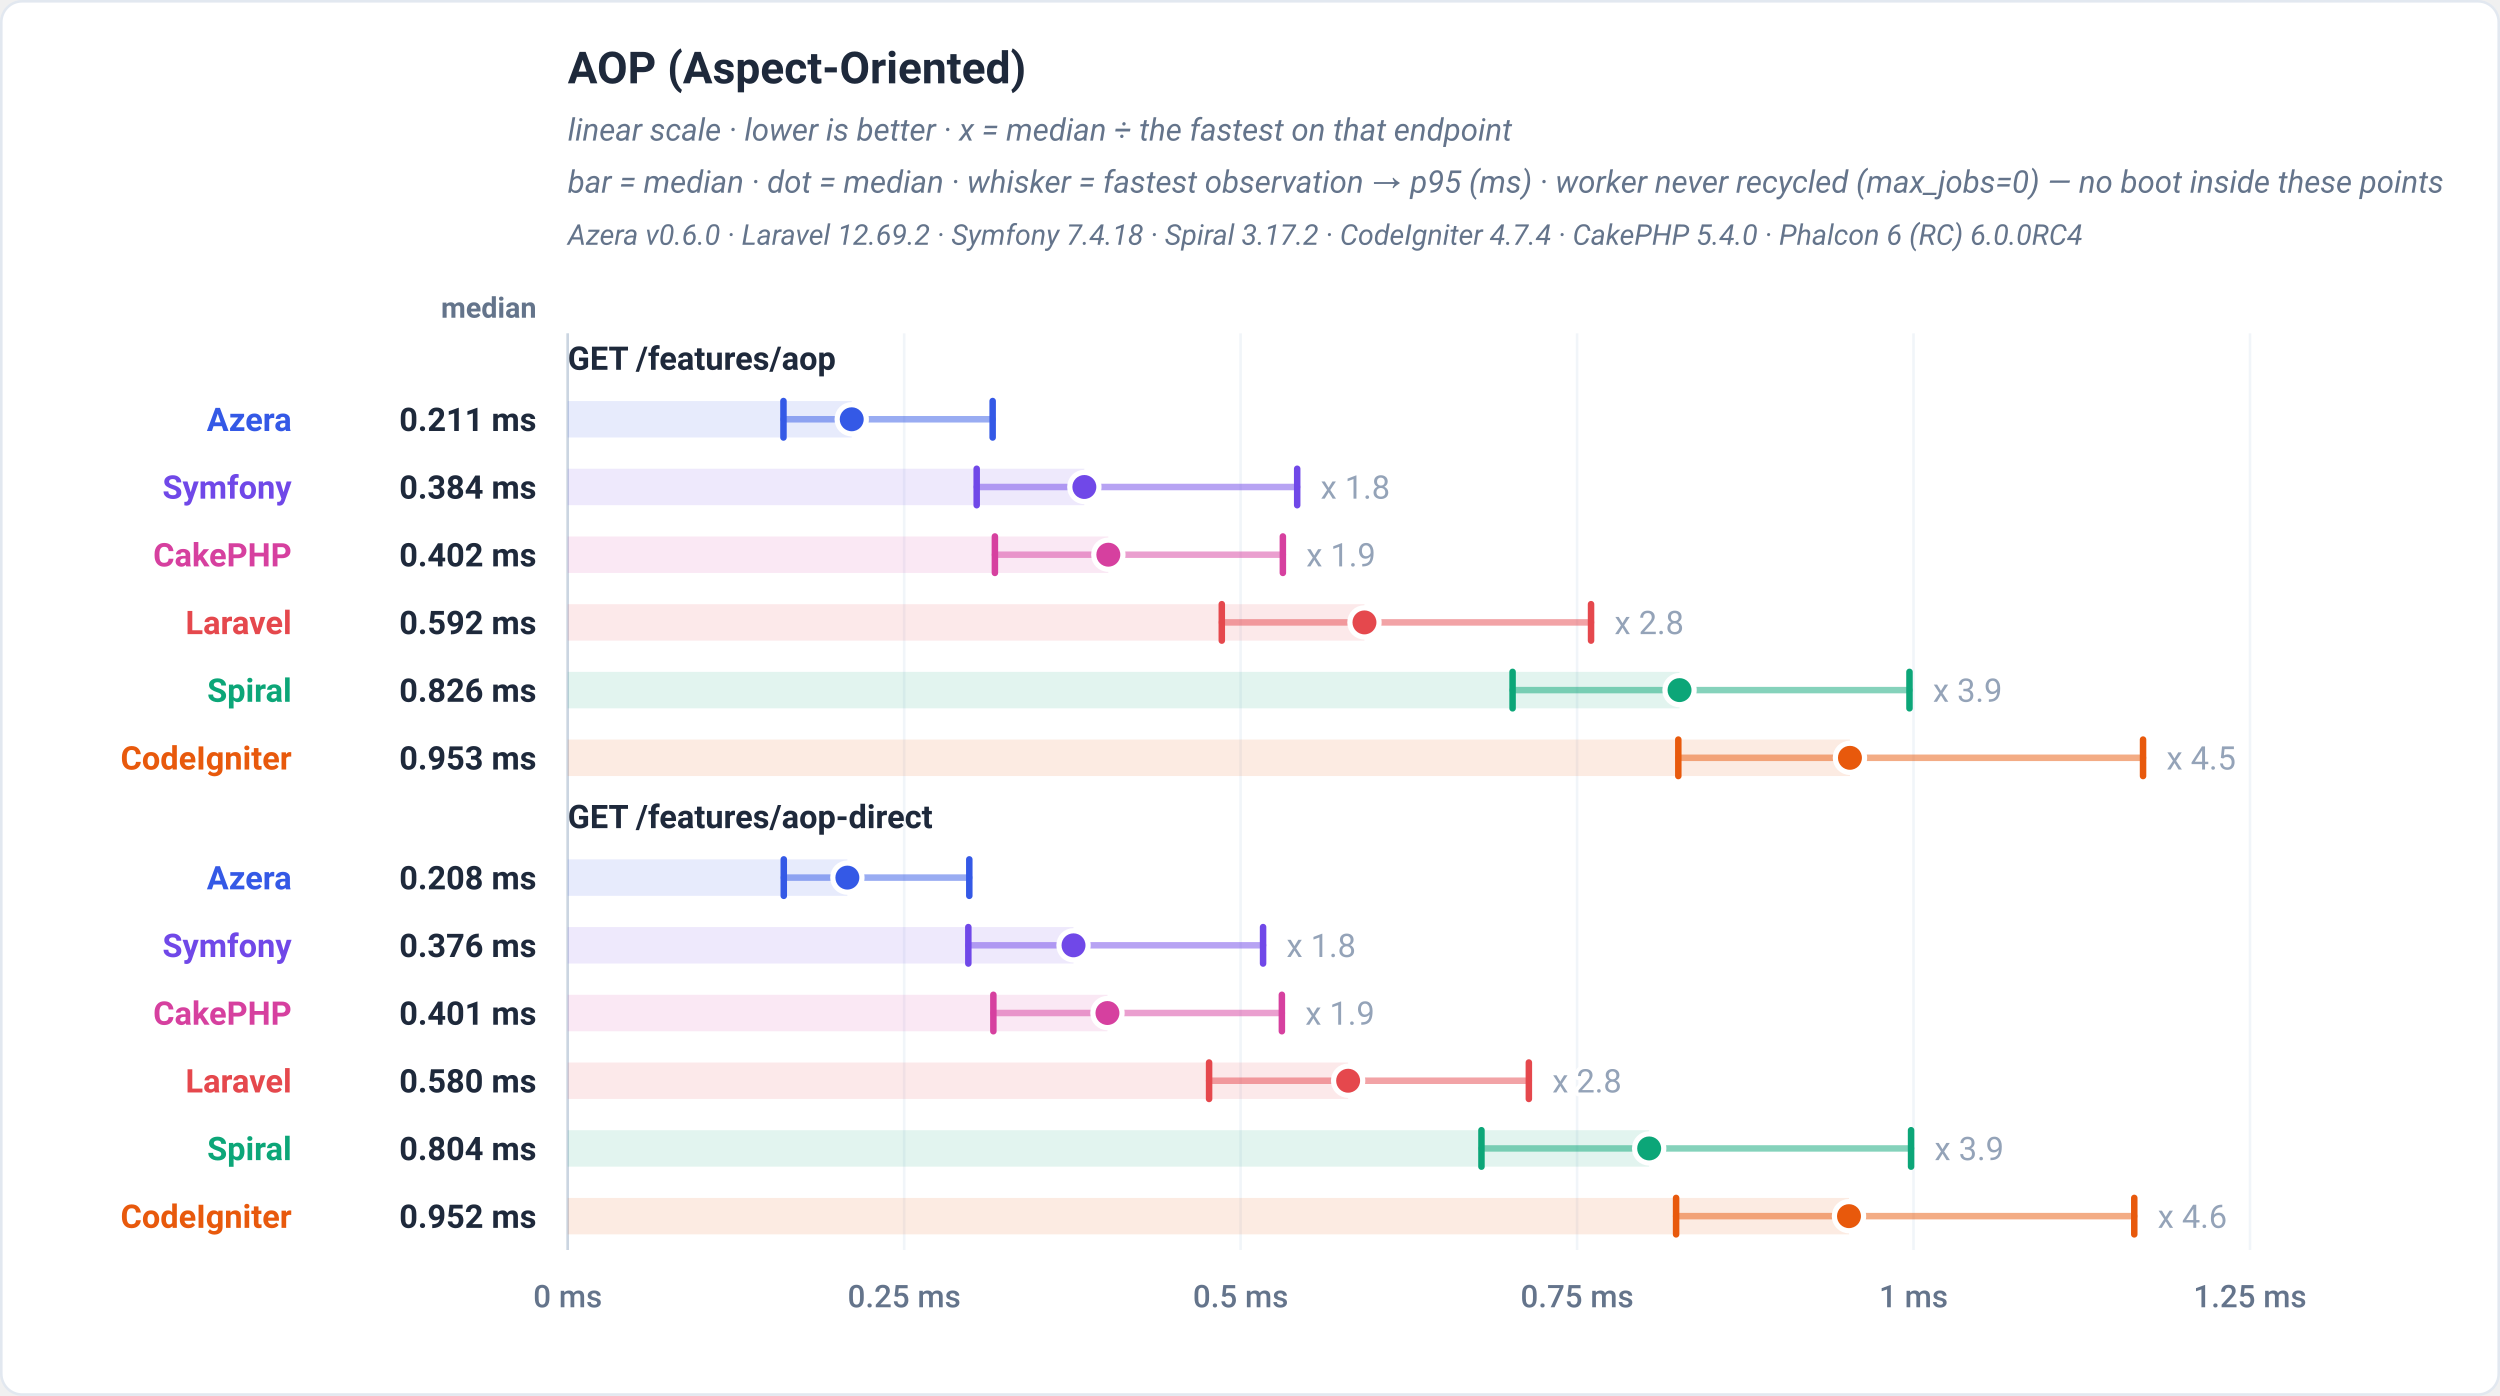
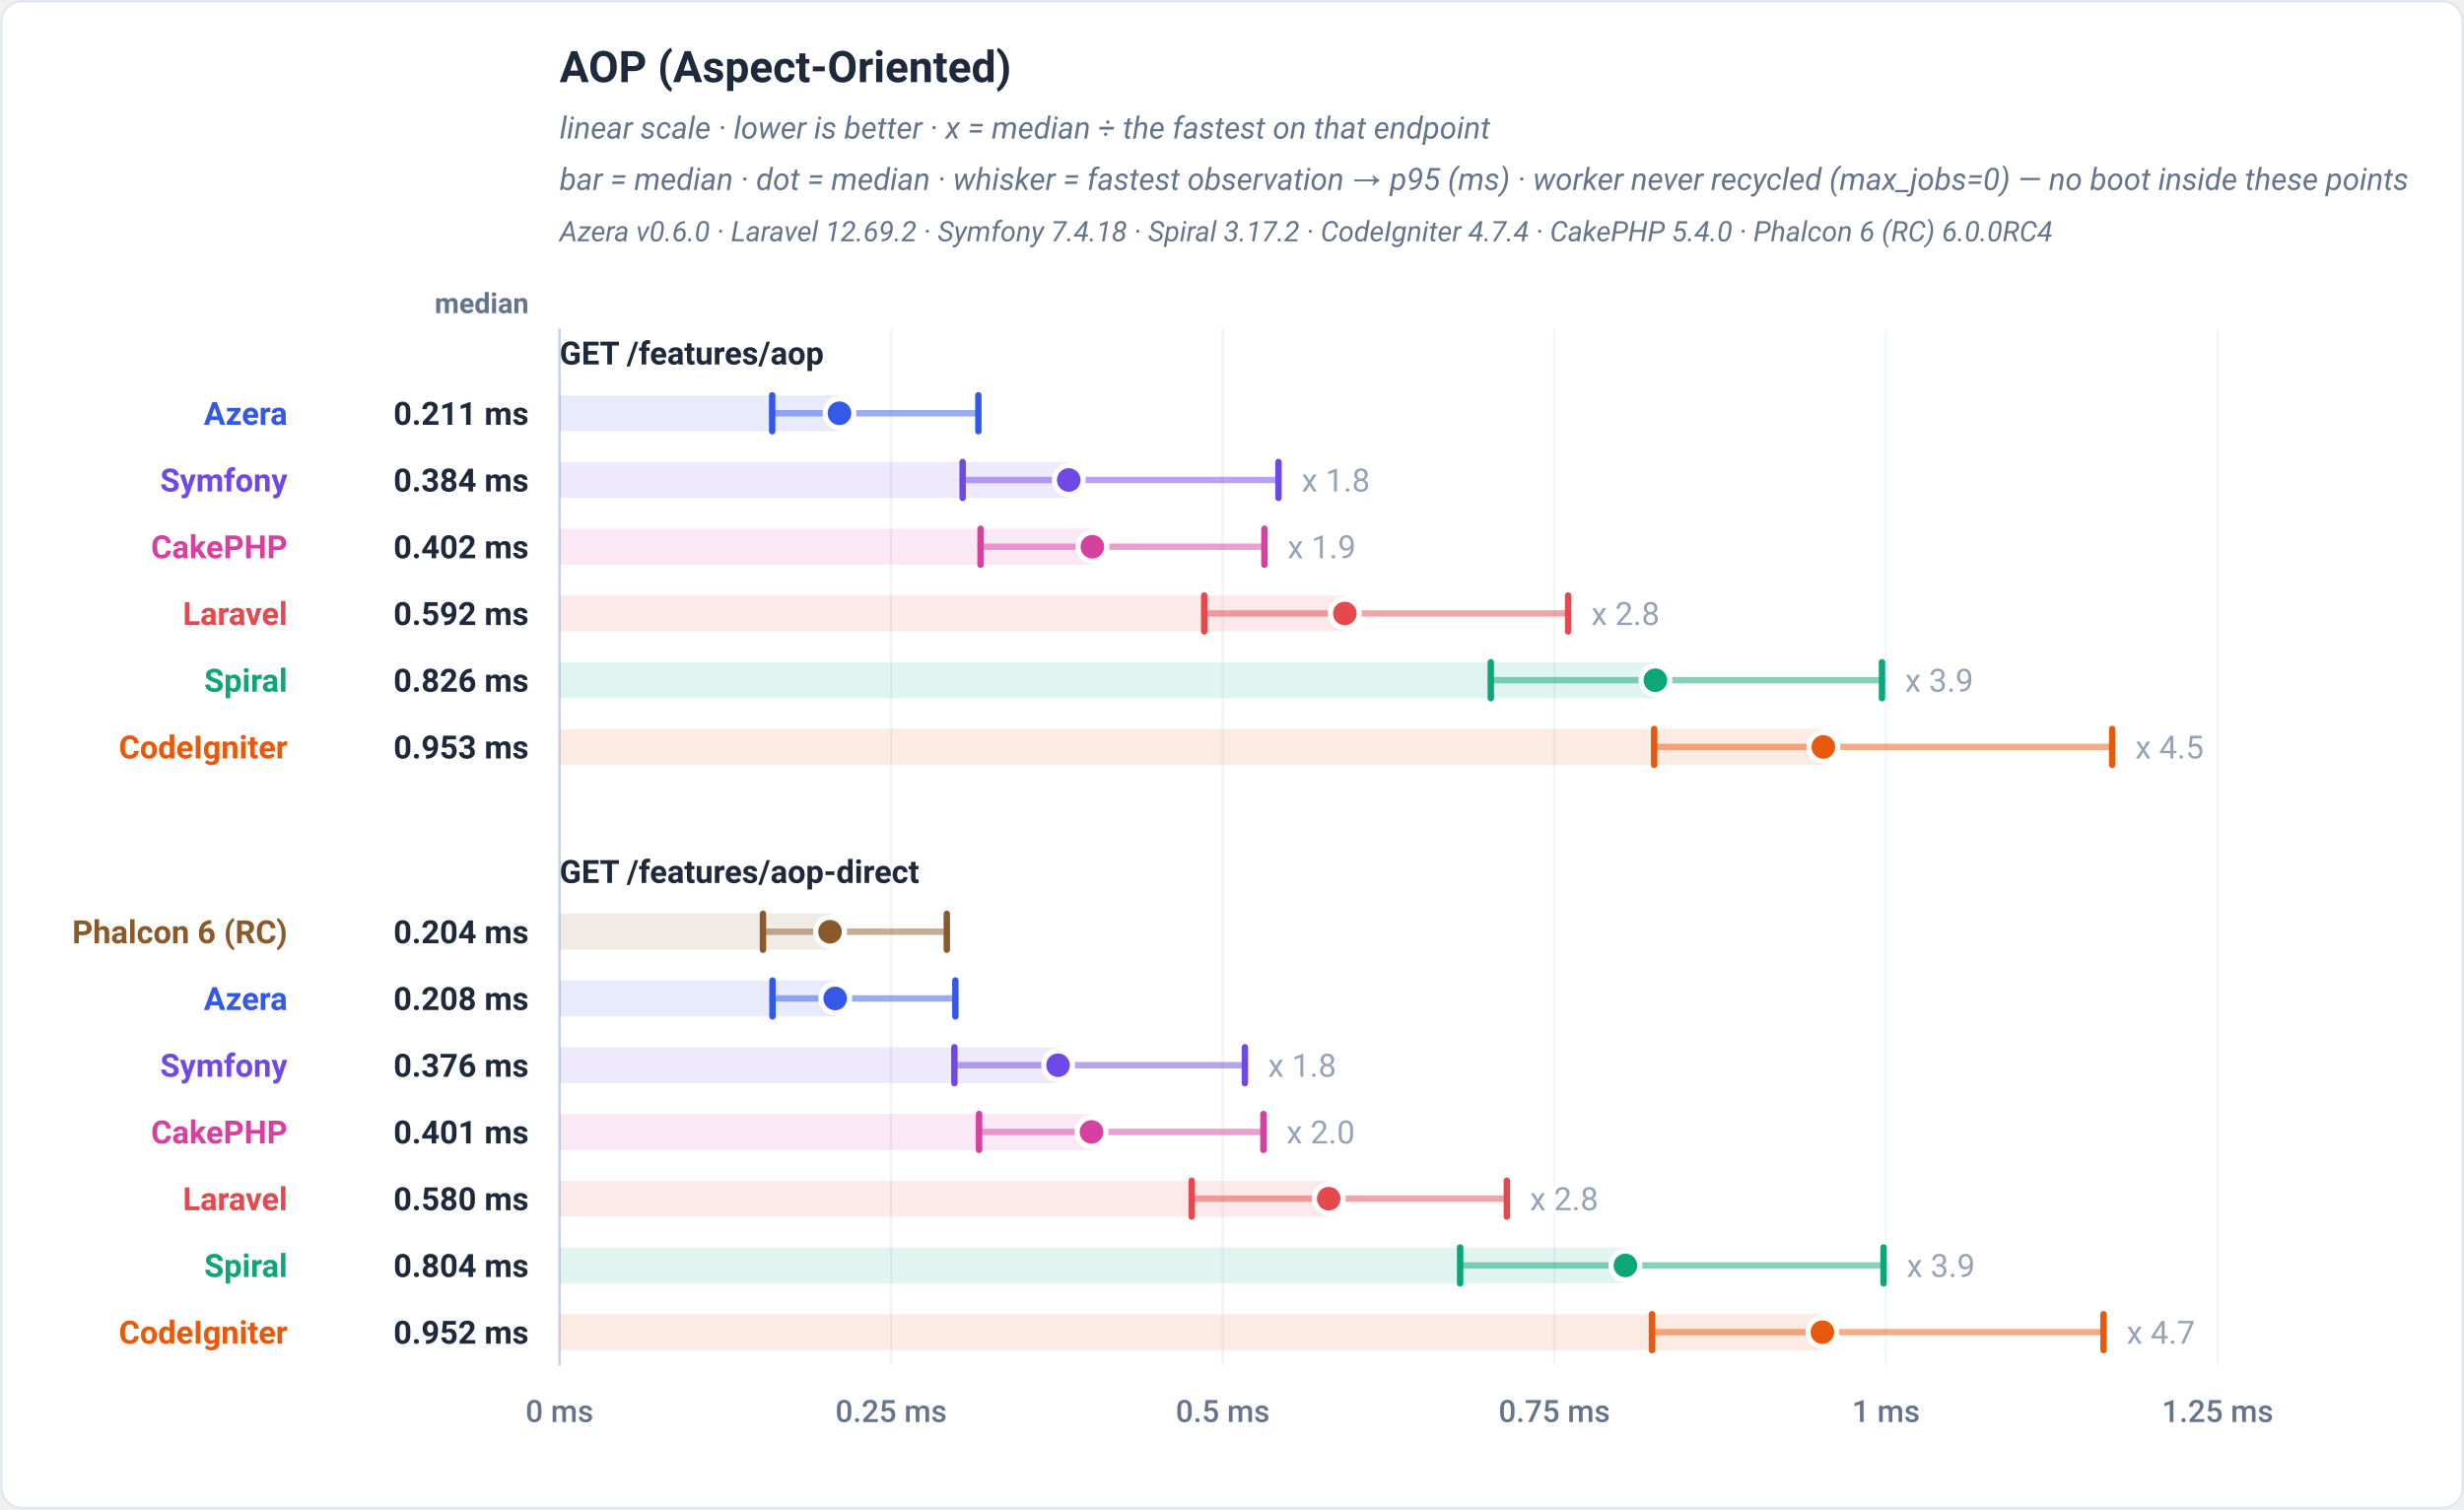
- <svg xmlns="http://www.w3.org/2000/svg" viewBox="0 0 960 536" width="960" height="536" role="img" font-family="-apple-system,BlinkMacSystemFont,'Segoe UI',Roboto,Helvetica,Arial,sans-serif">
-   <rect x="0.5" y="0.5" width="959" height="535" rx="8" fill="#ffffff" stroke="#e2e8f0" />
+ <svg xmlns="http://www.w3.org/2000/svg" viewBox="0 0 960 588" width="960" height="588" role="img" font-family="-apple-system,BlinkMacSystemFont,'Segoe UI',Roboto,Helvetica,Arial,sans-serif">
+   <rect x="0.5" y="0.5" width="959" height="587" rx="8" fill="#ffffff" stroke="#e2e8f0" />
  <text x="218" y="32" font-family="-apple-system,BlinkMacSystemFont,'Segoe UI',Roboto,Helvetica,Arial,sans-serif" font-size="17" font-weight="700" fill="#1e293b" text-anchor="start">AOP (Aspect-Oriented)</text>
  <text x="218" y="54" font-family="-apple-system,BlinkMacSystemFont,'Segoe UI',Roboto,Helvetica,Arial,sans-serif" font-size="12" font-weight="400" fill="#64748b" text-anchor="start" font-style="italic">linear scale · lower is better · x = median ÷ the fastest on that endpoint</text>
  <text x="218" y="74" font-family="-apple-system,BlinkMacSystemFont,'Segoe UI',Roboto,Helvetica,Arial,sans-serif" font-size="12" font-weight="400" fill="#64748b" text-anchor="start" font-style="italic">bar = median · dot = median · whisker = fastest observation → p95 (ms) · worker never recycled (max_jobs=0) — no boot inside these points</text>
  <text x="218" y="94" font-family="-apple-system,BlinkMacSystemFont,'Segoe UI',Roboto,Helvetica,Arial,sans-serif" font-size="11" font-weight="400" fill="#64748b" text-anchor="start" font-style="italic">Azera v0.6.0 · Laravel 12.69.2 · Symfony 7.4.18 · Spiral 3.17.2 · CodeIgniter 4.7.4 · CakePHP 5.4.0 · Phalcon 6 (RC) 6.0.0RC4</text>
  <text x="206" y="122" font-family="-apple-system,BlinkMacSystemFont,'Segoe UI',Roboto,Helvetica,Arial,sans-serif" font-size="11" font-weight="600" fill="#64748b" text-anchor="end">median</text>
-   <line x1="218" y1="128" x2="218" y2="480" stroke="#f1f5f9" stroke-width="1" />
-   <text x="218" y="502" font-family="-apple-system,BlinkMacSystemFont,'Segoe UI',Roboto,Helvetica,Arial,sans-serif" font-size="12" font-weight="500" fill="#64748b" text-anchor="middle">0 ms</text>
-   <line x1="347.2" y1="128" x2="347.2" y2="480" stroke="#f1f5f9" stroke-width="1" />
-   <text x="347.2" y="502" font-family="-apple-system,BlinkMacSystemFont,'Segoe UI',Roboto,Helvetica,Arial,sans-serif" font-size="12" font-weight="500" fill="#64748b" text-anchor="middle">0.25 ms</text>
-   <line x1="476.4" y1="128" x2="476.4" y2="480" stroke="#f1f5f9" stroke-width="1" />
-   <text x="476.4" y="502" font-family="-apple-system,BlinkMacSystemFont,'Segoe UI',Roboto,Helvetica,Arial,sans-serif" font-size="12" font-weight="500" fill="#64748b" text-anchor="middle">0.5 ms</text>
-   <line x1="605.6" y1="128" x2="605.6" y2="480" stroke="#f1f5f9" stroke-width="1" />
-   <text x="605.6" y="502" font-family="-apple-system,BlinkMacSystemFont,'Segoe UI',Roboto,Helvetica,Arial,sans-serif" font-size="12" font-weight="500" fill="#64748b" text-anchor="middle">0.75 ms</text>
-   <line x1="734.8" y1="128" x2="734.8" y2="480" stroke="#f1f5f9" stroke-width="1" />
-   <text x="734.8" y="502" font-family="-apple-system,BlinkMacSystemFont,'Segoe UI',Roboto,Helvetica,Arial,sans-serif" font-size="12" font-weight="500" fill="#64748b" text-anchor="middle">1 ms</text>
-   <line x1="864" y1="128" x2="864" y2="480" stroke="#f1f5f9" stroke-width="1" />
-   <text x="864" y="502" font-family="-apple-system,BlinkMacSystemFont,'Segoe UI',Roboto,Helvetica,Arial,sans-serif" font-size="12" font-weight="500" fill="#64748b" text-anchor="middle">1.25 ms</text>
-   <line x1="218" y1="128" x2="218" y2="480" stroke="#cbd5e1" stroke-width="1" />
+   <line x1="218" y1="128" x2="218" y2="532" stroke="#f1f5f9" stroke-width="1" />
+   <text x="218" y="554" font-family="-apple-system,BlinkMacSystemFont,'Segoe UI',Roboto,Helvetica,Arial,sans-serif" font-size="12" font-weight="500" fill="#64748b" text-anchor="middle">0 ms</text>
+   <line x1="347.2" y1="128" x2="347.2" y2="532" stroke="#f1f5f9" stroke-width="1" />
+   <text x="347.2" y="554" font-family="-apple-system,BlinkMacSystemFont,'Segoe UI',Roboto,Helvetica,Arial,sans-serif" font-size="12" font-weight="500" fill="#64748b" text-anchor="middle">0.25 ms</text>
+   <line x1="476.4" y1="128" x2="476.4" y2="532" stroke="#f1f5f9" stroke-width="1" />
+   <text x="476.4" y="554" font-family="-apple-system,BlinkMacSystemFont,'Segoe UI',Roboto,Helvetica,Arial,sans-serif" font-size="12" font-weight="500" fill="#64748b" text-anchor="middle">0.5 ms</text>
+   <line x1="605.6" y1="128" x2="605.6" y2="532" stroke="#f1f5f9" stroke-width="1" />
+   <text x="605.6" y="554" font-family="-apple-system,BlinkMacSystemFont,'Segoe UI',Roboto,Helvetica,Arial,sans-serif" font-size="12" font-weight="500" fill="#64748b" text-anchor="middle">0.75 ms</text>
+   <line x1="734.8" y1="128" x2="734.8" y2="532" stroke="#f1f5f9" stroke-width="1" />
+   <text x="734.8" y="554" font-family="-apple-system,BlinkMacSystemFont,'Segoe UI',Roboto,Helvetica,Arial,sans-serif" font-size="12" font-weight="500" fill="#64748b" text-anchor="middle">1 ms</text>
+   <line x1="864" y1="128" x2="864" y2="532" stroke="#f1f5f9" stroke-width="1" />
+   <text x="864" y="554" font-family="-apple-system,BlinkMacSystemFont,'Segoe UI',Roboto,Helvetica,Arial,sans-serif" font-size="12" font-weight="500" fill="#64748b" text-anchor="middle">1.25 ms</text>
+   <line x1="218" y1="128" x2="218" y2="532" stroke="#cbd5e1" stroke-width="1" />
  <text x="218" y="142" font-family="-apple-system,BlinkMacSystemFont,'Segoe UI',Roboto,Helvetica,Arial,sans-serif" font-size="12.5" font-weight="700" fill="#1e293b" text-anchor="start">GET /features/aop</text>
  <rect x="218" y="154" width="109.06" height="14" fill="#3459e6" fill-opacity="0.12" />
  <line x1="300.85" y1="161" x2="381.18" y2="161" stroke="#3459e6" stroke-width="2.5" stroke-linecap="round" opacity="0.5" />
  <line x1="300.85" y1="154" x2="300.85" y2="168" stroke="#3459e6" stroke-width="2.5" stroke-linecap="round" />
  <line x1="381.18" y1="154" x2="381.18" y2="168" stroke="#3459e6" stroke-width="2.5" stroke-linecap="round" />
  <circle cx="327.06" cy="161" r="5.6" fill="#3459e6" stroke="#ffffff" stroke-width="2" />
  <text x="112" y="165.5" font-family="-apple-system,BlinkMacSystemFont,'Segoe UI',Roboto,Helvetica,Arial,sans-serif" font-size="12.5" font-weight="700" fill="#3459e6" text-anchor="end">Azera</text>
  <text x="206" y="165.5" font-family="-apple-system,BlinkMacSystemFont,'Segoe UI',Roboto,Helvetica,Arial,sans-serif" font-size="12.5" font-weight="700" fill="#1e293b" text-anchor="end">0.211 ms</text>
  <rect x="218" y="180" width="198.39" height="14" fill="#7048e8" fill-opacity="0.12" />
  <line x1="375.05" y1="187" x2="498.12" y2="187" stroke="#7048e8" stroke-width="2.5" stroke-linecap="round" opacity="0.5" />
  <line x1="375.05" y1="180" x2="375.05" y2="194" stroke="#7048e8" stroke-width="2.5" stroke-linecap="round" />
  <line x1="498.12" y1="180" x2="498.12" y2="194" stroke="#7048e8" stroke-width="2.5" stroke-linecap="round" />
  <circle cx="416.39" cy="187" r="5.6" fill="#7048e8" stroke="#ffffff" stroke-width="2" />
  <text x="507.12" y="191.5" font-family="-apple-system,BlinkMacSystemFont,'Segoe UI',Roboto,Helvetica,Arial,sans-serif" font-size="12.5" font-weight="400" fill="#94a3b8" text-anchor="start" stroke="#ffffff" stroke-width="3" paint-order="stroke" stroke-linejoin="round">x 1.8</text>
  <text x="112" y="191.5" font-family="-apple-system,BlinkMacSystemFont,'Segoe UI',Roboto,Helvetica,Arial,sans-serif" font-size="12.5" font-weight="700" fill="#7048e8" text-anchor="end">Symfony</text>
  <text x="206" y="191.5" font-family="-apple-system,BlinkMacSystemFont,'Segoe UI',Roboto,Helvetica,Arial,sans-serif" font-size="12.5" font-weight="700" fill="#1e293b" text-anchor="end">0.384 ms</text>
  <rect x="218" y="206" width="207.6" height="14" fill="#d6409f" fill-opacity="0.12" />
  <line x1="382.04" y1="213" x2="492.62" y2="213" stroke="#d6409f" stroke-width="2.5" stroke-linecap="round" opacity="0.5" />
  <line x1="382.04" y1="206" x2="382.04" y2="220" stroke="#d6409f" stroke-width="2.5" stroke-linecap="round" />
  <line x1="492.62" y1="206" x2="492.62" y2="220" stroke="#d6409f" stroke-width="2.5" stroke-linecap="round" />
  <circle cx="425.6" cy="213" r="5.6" fill="#d6409f" stroke="#ffffff" stroke-width="2" />
  <text x="501.62" y="217.5" font-family="-apple-system,BlinkMacSystemFont,'Segoe UI',Roboto,Helvetica,Arial,sans-serif" font-size="12.5" font-weight="400" fill="#94a3b8" text-anchor="start" stroke="#ffffff" stroke-width="3" paint-order="stroke" stroke-linejoin="round">x 1.9</text>
  <text x="112" y="217.5" font-family="-apple-system,BlinkMacSystemFont,'Segoe UI',Roboto,Helvetica,Arial,sans-serif" font-size="12.5" font-weight="700" fill="#d6409f" text-anchor="end">CakePHP</text>
  <text x="206" y="217.5" font-family="-apple-system,BlinkMacSystemFont,'Segoe UI',Roboto,Helvetica,Arial,sans-serif" font-size="12.5" font-weight="700" fill="#1e293b" text-anchor="end">0.402 ms</text>
  <rect x="218" y="232" width="305.95" height="14" fill="#e5484d" fill-opacity="0.12" />
  <line x1="469.17" y1="239" x2="610.96" y2="239" stroke="#e5484d" stroke-width="2.5" stroke-linecap="round" opacity="0.5" />
  <line x1="469.17" y1="232" x2="469.17" y2="246" stroke="#e5484d" stroke-width="2.5" stroke-linecap="round" />
  <line x1="610.96" y1="232" x2="610.96" y2="246" stroke="#e5484d" stroke-width="2.5" stroke-linecap="round" />
  <circle cx="523.95" cy="239" r="5.6" fill="#e5484d" stroke="#ffffff" stroke-width="2" />
  <text x="619.96" y="243.5" font-family="-apple-system,BlinkMacSystemFont,'Segoe UI',Roboto,Helvetica,Arial,sans-serif" font-size="12.5" font-weight="400" fill="#94a3b8" text-anchor="start" stroke="#ffffff" stroke-width="3" paint-order="stroke" stroke-linejoin="round">x 2.8</text>
  <text x="112" y="243.5" font-family="-apple-system,BlinkMacSystemFont,'Segoe UI',Roboto,Helvetica,Arial,sans-serif" font-size="12.5" font-weight="700" fill="#e5484d" text-anchor="end">Laravel</text>
  <text x="206" y="243.5" font-family="-apple-system,BlinkMacSystemFont,'Segoe UI',Roboto,Helvetica,Arial,sans-serif" font-size="12.5" font-weight="700" fill="#1e293b" text-anchor="end">0.592 ms</text>
  <rect x="218" y="258" width="426.94" height="14" fill="#0ca678" fill-opacity="0.12" />
  <line x1="580.83" y1="265" x2="733.24" y2="265" stroke="#0ca678" stroke-width="2.5" stroke-linecap="round" opacity="0.5" />
  <line x1="580.83" y1="258" x2="580.83" y2="272" stroke="#0ca678" stroke-width="2.5" stroke-linecap="round" />
  <line x1="733.24" y1="258" x2="733.24" y2="272" stroke="#0ca678" stroke-width="2.5" stroke-linecap="round" />
  <circle cx="644.94" cy="265" r="5.6" fill="#0ca678" stroke="#ffffff" stroke-width="2" />
  <text x="742.24" y="269.5" font-family="-apple-system,BlinkMacSystemFont,'Segoe UI',Roboto,Helvetica,Arial,sans-serif" font-size="12.5" font-weight="400" fill="#94a3b8" text-anchor="start" stroke="#ffffff" stroke-width="3" paint-order="stroke" stroke-linejoin="round">x 3.9</text>
  <text x="112" y="269.5" font-family="-apple-system,BlinkMacSystemFont,'Segoe UI',Roboto,Helvetica,Arial,sans-serif" font-size="12.5" font-weight="700" fill="#0ca678" text-anchor="end">Spiral</text>
  <text x="206" y="269.5" font-family="-apple-system,BlinkMacSystemFont,'Segoe UI',Roboto,Helvetica,Arial,sans-serif" font-size="12.5" font-weight="700" fill="#1e293b" text-anchor="end">0.826 ms</text>
  <rect x="218" y="284" width="492.38" height="14" fill="#e8590c" fill-opacity="0.12" />
  <line x1="644.47" y1="291" x2="822.93" y2="291" stroke="#e8590c" stroke-width="2.5" stroke-linecap="round" opacity="0.5" />
  <line x1="644.47" y1="284" x2="644.47" y2="298" stroke="#e8590c" stroke-width="2.5" stroke-linecap="round" />
  <line x1="822.93" y1="284" x2="822.93" y2="298" stroke="#e8590c" stroke-width="2.5" stroke-linecap="round" />
  <circle cx="710.38" cy="291" r="5.6" fill="#e8590c" stroke="#ffffff" stroke-width="2" />
  <text x="831.93" y="295.5" font-family="-apple-system,BlinkMacSystemFont,'Segoe UI',Roboto,Helvetica,Arial,sans-serif" font-size="12.5" font-weight="400" fill="#94a3b8" text-anchor="start" stroke="#ffffff" stroke-width="3" paint-order="stroke" stroke-linejoin="round">x 4.5</text>
  <text x="112" y="295.5" font-family="-apple-system,BlinkMacSystemFont,'Segoe UI',Roboto,Helvetica,Arial,sans-serif" font-size="12.5" font-weight="700" fill="#e8590c" text-anchor="end">CodeIgniter</text>
  <text x="206" y="295.5" font-family="-apple-system,BlinkMacSystemFont,'Segoe UI',Roboto,Helvetica,Arial,sans-serif" font-size="12.5" font-weight="700" fill="#1e293b" text-anchor="end">0.953 ms</text>
-   <text x="218" y="318" font-family="-apple-system,BlinkMacSystemFont,'Segoe UI',Roboto,Helvetica,Arial,sans-serif" font-size="12.5" font-weight="700" fill="#1e293b" text-anchor="start">GET /features/aop-direct</text>
-   <rect x="218" y="330" width="107.39" height="14" fill="#3459e6" fill-opacity="0.12" />
-   <line x1="300.97" y1="337" x2="372.21" y2="337" stroke="#3459e6" stroke-width="2.5" stroke-linecap="round" opacity="0.5" />
-   <line x1="300.97" y1="330" x2="300.97" y2="344" stroke="#3459e6" stroke-width="2.5" stroke-linecap="round" />
-   <line x1="372.21" y1="330" x2="372.21" y2="344" stroke="#3459e6" stroke-width="2.5" stroke-linecap="round" />
-   <circle cx="325.39" cy="337" r="5.6" fill="#3459e6" stroke="#ffffff" stroke-width="2" />
-   <text x="112" y="341.5" font-family="-apple-system,BlinkMacSystemFont,'Segoe UI',Roboto,Helvetica,Arial,sans-serif" font-size="12.5" font-weight="700" fill="#3459e6" text-anchor="end">Azera</text>
-   <text x="206" y="341.5" font-family="-apple-system,BlinkMacSystemFont,'Segoe UI',Roboto,Helvetica,Arial,sans-serif" font-size="12.5" font-weight="700" fill="#1e293b" text-anchor="end">0.208 ms</text>
-   <rect x="218" y="356" width="194.23" height="14" fill="#7048e8" fill-opacity="0.12" />
-   <line x1="371.84" y1="363" x2="485.02" y2="363" stroke="#7048e8" stroke-width="2.5" stroke-linecap="round" opacity="0.5" />
-   <line x1="371.84" y1="356" x2="371.84" y2="370" stroke="#7048e8" stroke-width="2.5" stroke-linecap="round" />
-   <line x1="485.02" y1="356" x2="485.02" y2="370" stroke="#7048e8" stroke-width="2.5" stroke-linecap="round" />
-   <circle cx="412.23" cy="363" r="5.6" fill="#7048e8" stroke="#ffffff" stroke-width="2" />
-   <text x="494.02" y="367.5" font-family="-apple-system,BlinkMacSystemFont,'Segoe UI',Roboto,Helvetica,Arial,sans-serif" font-size="12.5" font-weight="400" fill="#94a3b8" text-anchor="start" stroke="#ffffff" stroke-width="3" paint-order="stroke" stroke-linejoin="round">x 1.8</text>
-   <text x="112" y="367.5" font-family="-apple-system,BlinkMacSystemFont,'Segoe UI',Roboto,Helvetica,Arial,sans-serif" font-size="12.5" font-weight="700" fill="#7048e8" text-anchor="end">Symfony</text>
-   <text x="206" y="367.5" font-family="-apple-system,BlinkMacSystemFont,'Segoe UI',Roboto,Helvetica,Arial,sans-serif" font-size="12.5" font-weight="700" fill="#1e293b" text-anchor="end">0.376 ms</text>
-   <rect x="218" y="382" width="207.26" height="14" fill="#d6409f" fill-opacity="0.12" />
-   <line x1="381.45" y1="389" x2="492.24" y2="389" stroke="#d6409f" stroke-width="2.5" stroke-linecap="round" opacity="0.5" />
-   <line x1="381.45" y1="382" x2="381.45" y2="396" stroke="#d6409f" stroke-width="2.5" stroke-linecap="round" />
-   <line x1="492.24" y1="382" x2="492.24" y2="396" stroke="#d6409f" stroke-width="2.5" stroke-linecap="round" />
-   <circle cx="425.26" cy="389" r="5.6" fill="#d6409f" stroke="#ffffff" stroke-width="2" />
-   <text x="501.24" y="393.5" font-family="-apple-system,BlinkMacSystemFont,'Segoe UI',Roboto,Helvetica,Arial,sans-serif" font-size="12.5" font-weight="400" fill="#94a3b8" text-anchor="start" stroke="#ffffff" stroke-width="3" paint-order="stroke" stroke-linejoin="round">x 1.9</text>
-   <text x="112" y="393.5" font-family="-apple-system,BlinkMacSystemFont,'Segoe UI',Roboto,Helvetica,Arial,sans-serif" font-size="12.5" font-weight="700" fill="#d6409f" text-anchor="end">CakePHP</text>
-   <text x="206" y="393.5" font-family="-apple-system,BlinkMacSystemFont,'Segoe UI',Roboto,Helvetica,Arial,sans-serif" font-size="12.5" font-weight="700" fill="#1e293b" text-anchor="end">0.401 ms</text>
-   <rect x="218" y="408" width="299.68" height="14" fill="#e5484d" fill-opacity="0.12" />
-   <line x1="464.29" y1="415" x2="587.08" y2="415" stroke="#e5484d" stroke-width="2.5" stroke-linecap="round" opacity="0.5" />
-   <line x1="464.29" y1="408" x2="464.29" y2="422" stroke="#e5484d" stroke-width="2.5" stroke-linecap="round" />
-   <line x1="587.08" y1="408" x2="587.08" y2="422" stroke="#e5484d" stroke-width="2.5" stroke-linecap="round" />
-   <circle cx="517.68" cy="415" r="5.6" fill="#e5484d" stroke="#ffffff" stroke-width="2" />
-   <text x="596.08" y="419.5" font-family="-apple-system,BlinkMacSystemFont,'Segoe UI',Roboto,Helvetica,Arial,sans-serif" font-size="12.5" font-weight="400" fill="#94a3b8" text-anchor="start" stroke="#ffffff" stroke-width="3" paint-order="stroke" stroke-linejoin="round">x 2.8</text>
-   <text x="112" y="419.5" font-family="-apple-system,BlinkMacSystemFont,'Segoe UI',Roboto,Helvetica,Arial,sans-serif" font-size="12.5" font-weight="700" fill="#e5484d" text-anchor="end">Laravel</text>
-   <text x="206" y="419.5" font-family="-apple-system,BlinkMacSystemFont,'Segoe UI',Roboto,Helvetica,Arial,sans-serif" font-size="12.5" font-weight="700" fill="#1e293b" text-anchor="end">0.580 ms</text>
-   <rect x="218" y="434" width="415.28" height="14" fill="#0ca678" fill-opacity="0.12" />
-   <line x1="568.88" y1="441" x2="733.85" y2="441" stroke="#0ca678" stroke-width="2.5" stroke-linecap="round" opacity="0.5" />
-   <line x1="568.88" y1="434" x2="568.88" y2="448" stroke="#0ca678" stroke-width="2.5" stroke-linecap="round" />
-   <line x1="733.85" y1="434" x2="733.85" y2="448" stroke="#0ca678" stroke-width="2.5" stroke-linecap="round" />
-   <circle cx="633.28" cy="441" r="5.6" fill="#0ca678" stroke="#ffffff" stroke-width="2" />
-   <text x="742.85" y="445.5" font-family="-apple-system,BlinkMacSystemFont,'Segoe UI',Roboto,Helvetica,Arial,sans-serif" font-size="12.5" font-weight="400" fill="#94a3b8" text-anchor="start" stroke="#ffffff" stroke-width="3" paint-order="stroke" stroke-linejoin="round">x 3.9</text>
-   <text x="112" y="445.5" font-family="-apple-system,BlinkMacSystemFont,'Segoe UI',Roboto,Helvetica,Arial,sans-serif" font-size="12.5" font-weight="700" fill="#0ca678" text-anchor="end">Spiral</text>
-   <text x="206" y="445.5" font-family="-apple-system,BlinkMacSystemFont,'Segoe UI',Roboto,Helvetica,Arial,sans-serif" font-size="12.5" font-weight="700" fill="#1e293b" text-anchor="end">0.804 ms</text>
-   <rect x="218" y="460" width="492.01" height="14" fill="#e8590c" fill-opacity="0.12" />
-   <line x1="643.62" y1="467" x2="819.56" y2="467" stroke="#e8590c" stroke-width="2.5" stroke-linecap="round" opacity="0.5" />
-   <line x1="643.62" y1="460" x2="643.62" y2="474" stroke="#e8590c" stroke-width="2.5" stroke-linecap="round" />
-   <line x1="819.56" y1="460" x2="819.56" y2="474" stroke="#e8590c" stroke-width="2.5" stroke-linecap="round" />
-   <circle cx="710.01" cy="467" r="5.6" fill="#e8590c" stroke="#ffffff" stroke-width="2" />
-   <text x="828.56" y="471.5" font-family="-apple-system,BlinkMacSystemFont,'Segoe UI',Roboto,Helvetica,Arial,sans-serif" font-size="12.5" font-weight="400" fill="#94a3b8" text-anchor="start" stroke="#ffffff" stroke-width="3" paint-order="stroke" stroke-linejoin="round">x 4.6</text>
-   <text x="112" y="471.5" font-family="-apple-system,BlinkMacSystemFont,'Segoe UI',Roboto,Helvetica,Arial,sans-serif" font-size="12.5" font-weight="700" fill="#e8590c" text-anchor="end">CodeIgniter</text>
-   <text x="206" y="471.5" font-family="-apple-system,BlinkMacSystemFont,'Segoe UI',Roboto,Helvetica,Arial,sans-serif" font-size="12.5" font-weight="700" fill="#1e293b" text-anchor="end">0.952 ms</text>
+   <text x="218" y="344" font-family="-apple-system,BlinkMacSystemFont,'Segoe UI',Roboto,Helvetica,Arial,sans-serif" font-size="12.5" font-weight="700" fill="#1e293b" text-anchor="start">GET /features/aop-direct</text>
+   <rect x="218" y="356" width="105.38" height="14" fill="#8b5a2b" fill-opacity="0.12" />
+   <line x1="297.25" y1="363" x2="368.88" y2="363" stroke="#8b5a2b" stroke-width="2.5" stroke-linecap="round" opacity="0.5" />
+   <line x1="297.25" y1="356" x2="297.25" y2="370" stroke="#8b5a2b" stroke-width="2.5" stroke-linecap="round" />
+   <line x1="368.88" y1="356" x2="368.88" y2="370" stroke="#8b5a2b" stroke-width="2.5" stroke-linecap="round" />
+   <circle cx="323.38" cy="363" r="5.6" fill="#8b5a2b" stroke="#ffffff" stroke-width="2" />
+   <text x="112" y="367.5" font-family="-apple-system,BlinkMacSystemFont,'Segoe UI',Roboto,Helvetica,Arial,sans-serif" font-size="12.5" font-weight="700" fill="#8b5a2b" text-anchor="end">Phalcon 6 (RC)</text>
+   <text x="206" y="367.5" font-family="-apple-system,BlinkMacSystemFont,'Segoe UI',Roboto,Helvetica,Arial,sans-serif" font-size="12.5" font-weight="700" fill="#1e293b" text-anchor="end">0.204 ms</text>
+   <rect x="218" y="382" width="107.39" height="14" fill="#3459e6" fill-opacity="0.12" />
+   <line x1="300.97" y1="389" x2="372.21" y2="389" stroke="#3459e6" stroke-width="2.5" stroke-linecap="round" opacity="0.5" />
+   <line x1="300.97" y1="382" x2="300.97" y2="396" stroke="#3459e6" stroke-width="2.5" stroke-linecap="round" />
+   <line x1="372.21" y1="382" x2="372.21" y2="396" stroke="#3459e6" stroke-width="2.5" stroke-linecap="round" />
+   <circle cx="325.39" cy="389" r="5.6" fill="#3459e6" stroke="#ffffff" stroke-width="2" />
+   <text x="112" y="393.5" font-family="-apple-system,BlinkMacSystemFont,'Segoe UI',Roboto,Helvetica,Arial,sans-serif" font-size="12.5" font-weight="700" fill="#3459e6" text-anchor="end">Azera</text>
+   <text x="206" y="393.5" font-family="-apple-system,BlinkMacSystemFont,'Segoe UI',Roboto,Helvetica,Arial,sans-serif" font-size="12.5" font-weight="700" fill="#1e293b" text-anchor="end">0.208 ms</text>
+   <rect x="218" y="408" width="194.23" height="14" fill="#7048e8" fill-opacity="0.12" />
+   <line x1="371.84" y1="415" x2="485.02" y2="415" stroke="#7048e8" stroke-width="2.5" stroke-linecap="round" opacity="0.5" />
+   <line x1="371.84" y1="408" x2="371.84" y2="422" stroke="#7048e8" stroke-width="2.5" stroke-linecap="round" />
+   <line x1="485.02" y1="408" x2="485.02" y2="422" stroke="#7048e8" stroke-width="2.5" stroke-linecap="round" />
+   <circle cx="412.23" cy="415" r="5.6" fill="#7048e8" stroke="#ffffff" stroke-width="2" />
+   <text x="494.02" y="419.5" font-family="-apple-system,BlinkMacSystemFont,'Segoe UI',Roboto,Helvetica,Arial,sans-serif" font-size="12.5" font-weight="400" fill="#94a3b8" text-anchor="start" stroke="#ffffff" stroke-width="3" paint-order="stroke" stroke-linejoin="round">x 1.8</text>
+   <text x="112" y="419.5" font-family="-apple-system,BlinkMacSystemFont,'Segoe UI',Roboto,Helvetica,Arial,sans-serif" font-size="12.5" font-weight="700" fill="#7048e8" text-anchor="end">Symfony</text>
+   <text x="206" y="419.5" font-family="-apple-system,BlinkMacSystemFont,'Segoe UI',Roboto,Helvetica,Arial,sans-serif" font-size="12.5" font-weight="700" fill="#1e293b" text-anchor="end">0.376 ms</text>
+   <rect x="218" y="434" width="207.26" height="14" fill="#d6409f" fill-opacity="0.12" />
+   <line x1="381.45" y1="441" x2="492.24" y2="441" stroke="#d6409f" stroke-width="2.5" stroke-linecap="round" opacity="0.5" />
+   <line x1="381.45" y1="434" x2="381.45" y2="448" stroke="#d6409f" stroke-width="2.5" stroke-linecap="round" />
+   <line x1="492.24" y1="434" x2="492.24" y2="448" stroke="#d6409f" stroke-width="2.5" stroke-linecap="round" />
+   <circle cx="425.26" cy="441" r="5.6" fill="#d6409f" stroke="#ffffff" stroke-width="2" />
+   <text x="501.24" y="445.5" font-family="-apple-system,BlinkMacSystemFont,'Segoe UI',Roboto,Helvetica,Arial,sans-serif" font-size="12.5" font-weight="400" fill="#94a3b8" text-anchor="start" stroke="#ffffff" stroke-width="3" paint-order="stroke" stroke-linejoin="round">x 2.0</text>
+   <text x="112" y="445.5" font-family="-apple-system,BlinkMacSystemFont,'Segoe UI',Roboto,Helvetica,Arial,sans-serif" font-size="12.5" font-weight="700" fill="#d6409f" text-anchor="end">CakePHP</text>
+   <text x="206" y="445.5" font-family="-apple-system,BlinkMacSystemFont,'Segoe UI',Roboto,Helvetica,Arial,sans-serif" font-size="12.5" font-weight="700" fill="#1e293b" text-anchor="end">0.401 ms</text>
+   <rect x="218" y="460" width="299.68" height="14" fill="#e5484d" fill-opacity="0.12" />
+   <line x1="464.29" y1="467" x2="587.08" y2="467" stroke="#e5484d" stroke-width="2.5" stroke-linecap="round" opacity="0.5" />
+   <line x1="464.29" y1="460" x2="464.29" y2="474" stroke="#e5484d" stroke-width="2.5" stroke-linecap="round" />
+   <line x1="587.08" y1="460" x2="587.08" y2="474" stroke="#e5484d" stroke-width="2.5" stroke-linecap="round" />
+   <circle cx="517.68" cy="467" r="5.6" fill="#e5484d" stroke="#ffffff" stroke-width="2" />
+   <text x="596.08" y="471.5" font-family="-apple-system,BlinkMacSystemFont,'Segoe UI',Roboto,Helvetica,Arial,sans-serif" font-size="12.5" font-weight="400" fill="#94a3b8" text-anchor="start" stroke="#ffffff" stroke-width="3" paint-order="stroke" stroke-linejoin="round">x 2.8</text>
+   <text x="112" y="471.5" font-family="-apple-system,BlinkMacSystemFont,'Segoe UI',Roboto,Helvetica,Arial,sans-serif" font-size="12.5" font-weight="700" fill="#e5484d" text-anchor="end">Laravel</text>
+   <text x="206" y="471.5" font-family="-apple-system,BlinkMacSystemFont,'Segoe UI',Roboto,Helvetica,Arial,sans-serif" font-size="12.5" font-weight="700" fill="#1e293b" text-anchor="end">0.580 ms</text>
+   <rect x="218" y="486" width="415.28" height="14" fill="#0ca678" fill-opacity="0.12" />
+   <line x1="568.88" y1="493" x2="733.85" y2="493" stroke="#0ca678" stroke-width="2.5" stroke-linecap="round" opacity="0.5" />
+   <line x1="568.88" y1="486" x2="568.88" y2="500" stroke="#0ca678" stroke-width="2.5" stroke-linecap="round" />
+   <line x1="733.85" y1="486" x2="733.85" y2="500" stroke="#0ca678" stroke-width="2.5" stroke-linecap="round" />
+   <circle cx="633.28" cy="493" r="5.6" fill="#0ca678" stroke="#ffffff" stroke-width="2" />
+   <text x="742.85" y="497.5" font-family="-apple-system,BlinkMacSystemFont,'Segoe UI',Roboto,Helvetica,Arial,sans-serif" font-size="12.5" font-weight="400" fill="#94a3b8" text-anchor="start" stroke="#ffffff" stroke-width="3" paint-order="stroke" stroke-linejoin="round">x 3.9</text>
+   <text x="112" y="497.5" font-family="-apple-system,BlinkMacSystemFont,'Segoe UI',Roboto,Helvetica,Arial,sans-serif" font-size="12.5" font-weight="700" fill="#0ca678" text-anchor="end">Spiral</text>
+   <text x="206" y="497.5" font-family="-apple-system,BlinkMacSystemFont,'Segoe UI',Roboto,Helvetica,Arial,sans-serif" font-size="12.5" font-weight="700" fill="#1e293b" text-anchor="end">0.804 ms</text>
+   <rect x="218" y="512" width="492.01" height="14" fill="#e8590c" fill-opacity="0.12" />
+   <line x1="643.62" y1="519" x2="819.56" y2="519" stroke="#e8590c" stroke-width="2.5" stroke-linecap="round" opacity="0.5" />
+   <line x1="643.62" y1="512" x2="643.62" y2="526" stroke="#e8590c" stroke-width="2.5" stroke-linecap="round" />
+   <line x1="819.56" y1="512" x2="819.56" y2="526" stroke="#e8590c" stroke-width="2.5" stroke-linecap="round" />
+   <circle cx="710.01" cy="519" r="5.6" fill="#e8590c" stroke="#ffffff" stroke-width="2" />
+   <text x="828.56" y="523.5" font-family="-apple-system,BlinkMacSystemFont,'Segoe UI',Roboto,Helvetica,Arial,sans-serif" font-size="12.5" font-weight="400" fill="#94a3b8" text-anchor="start" stroke="#ffffff" stroke-width="3" paint-order="stroke" stroke-linejoin="round">x 4.7</text>
+   <text x="112" y="523.5" font-family="-apple-system,BlinkMacSystemFont,'Segoe UI',Roboto,Helvetica,Arial,sans-serif" font-size="12.5" font-weight="700" fill="#e8590c" text-anchor="end">CodeIgniter</text>
+   <text x="206" y="523.5" font-family="-apple-system,BlinkMacSystemFont,'Segoe UI',Roboto,Helvetica,Arial,sans-serif" font-size="12.5" font-weight="700" fill="#1e293b" text-anchor="end">0.952 ms</text>
</svg>
